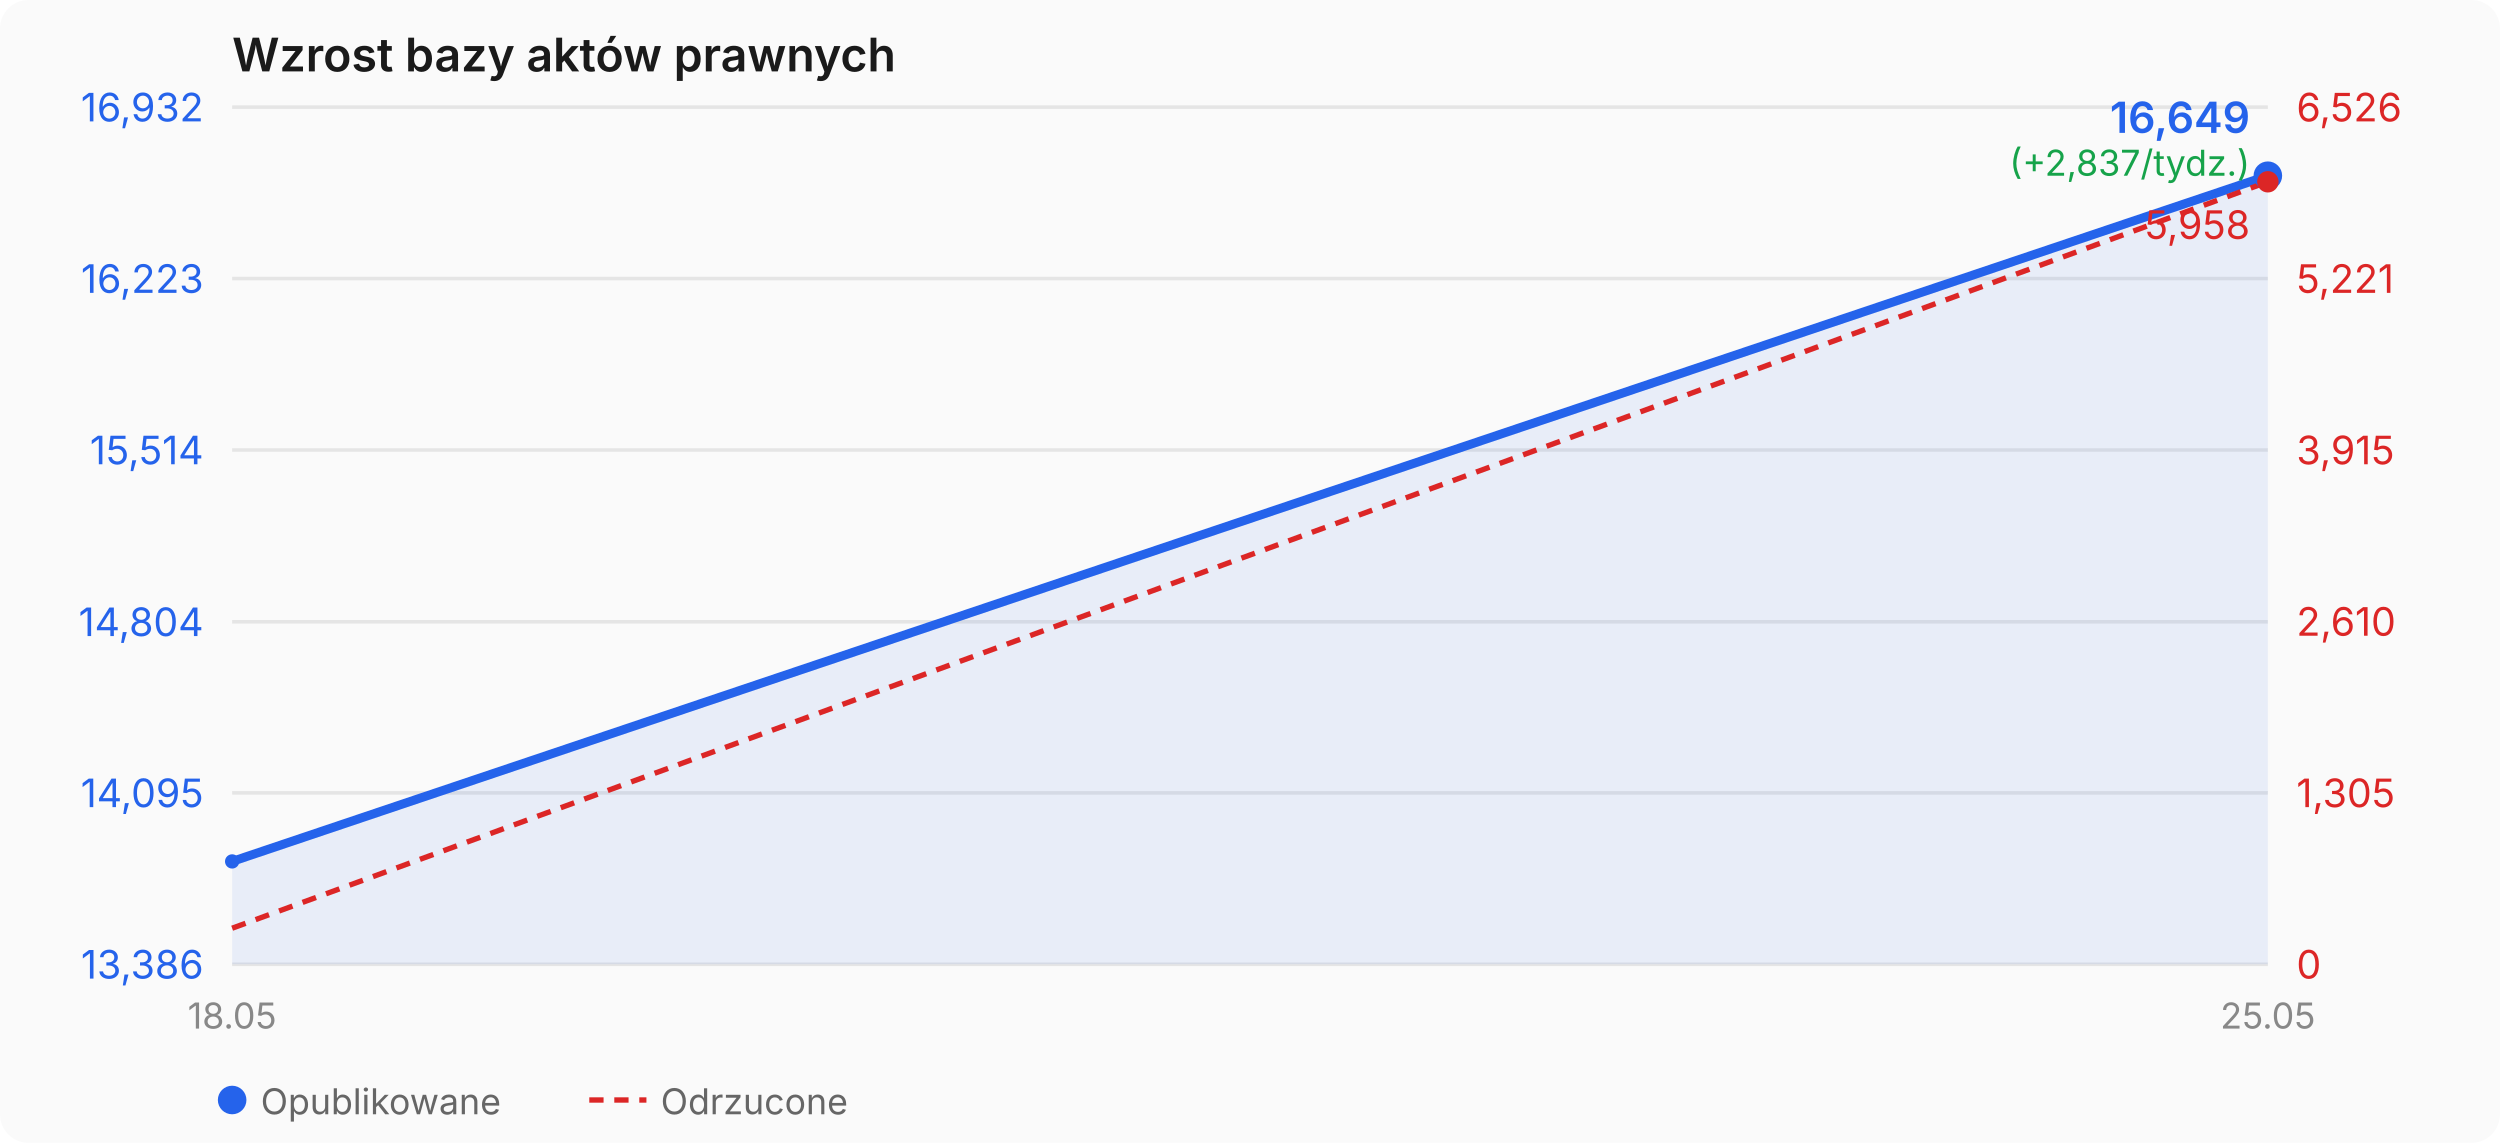
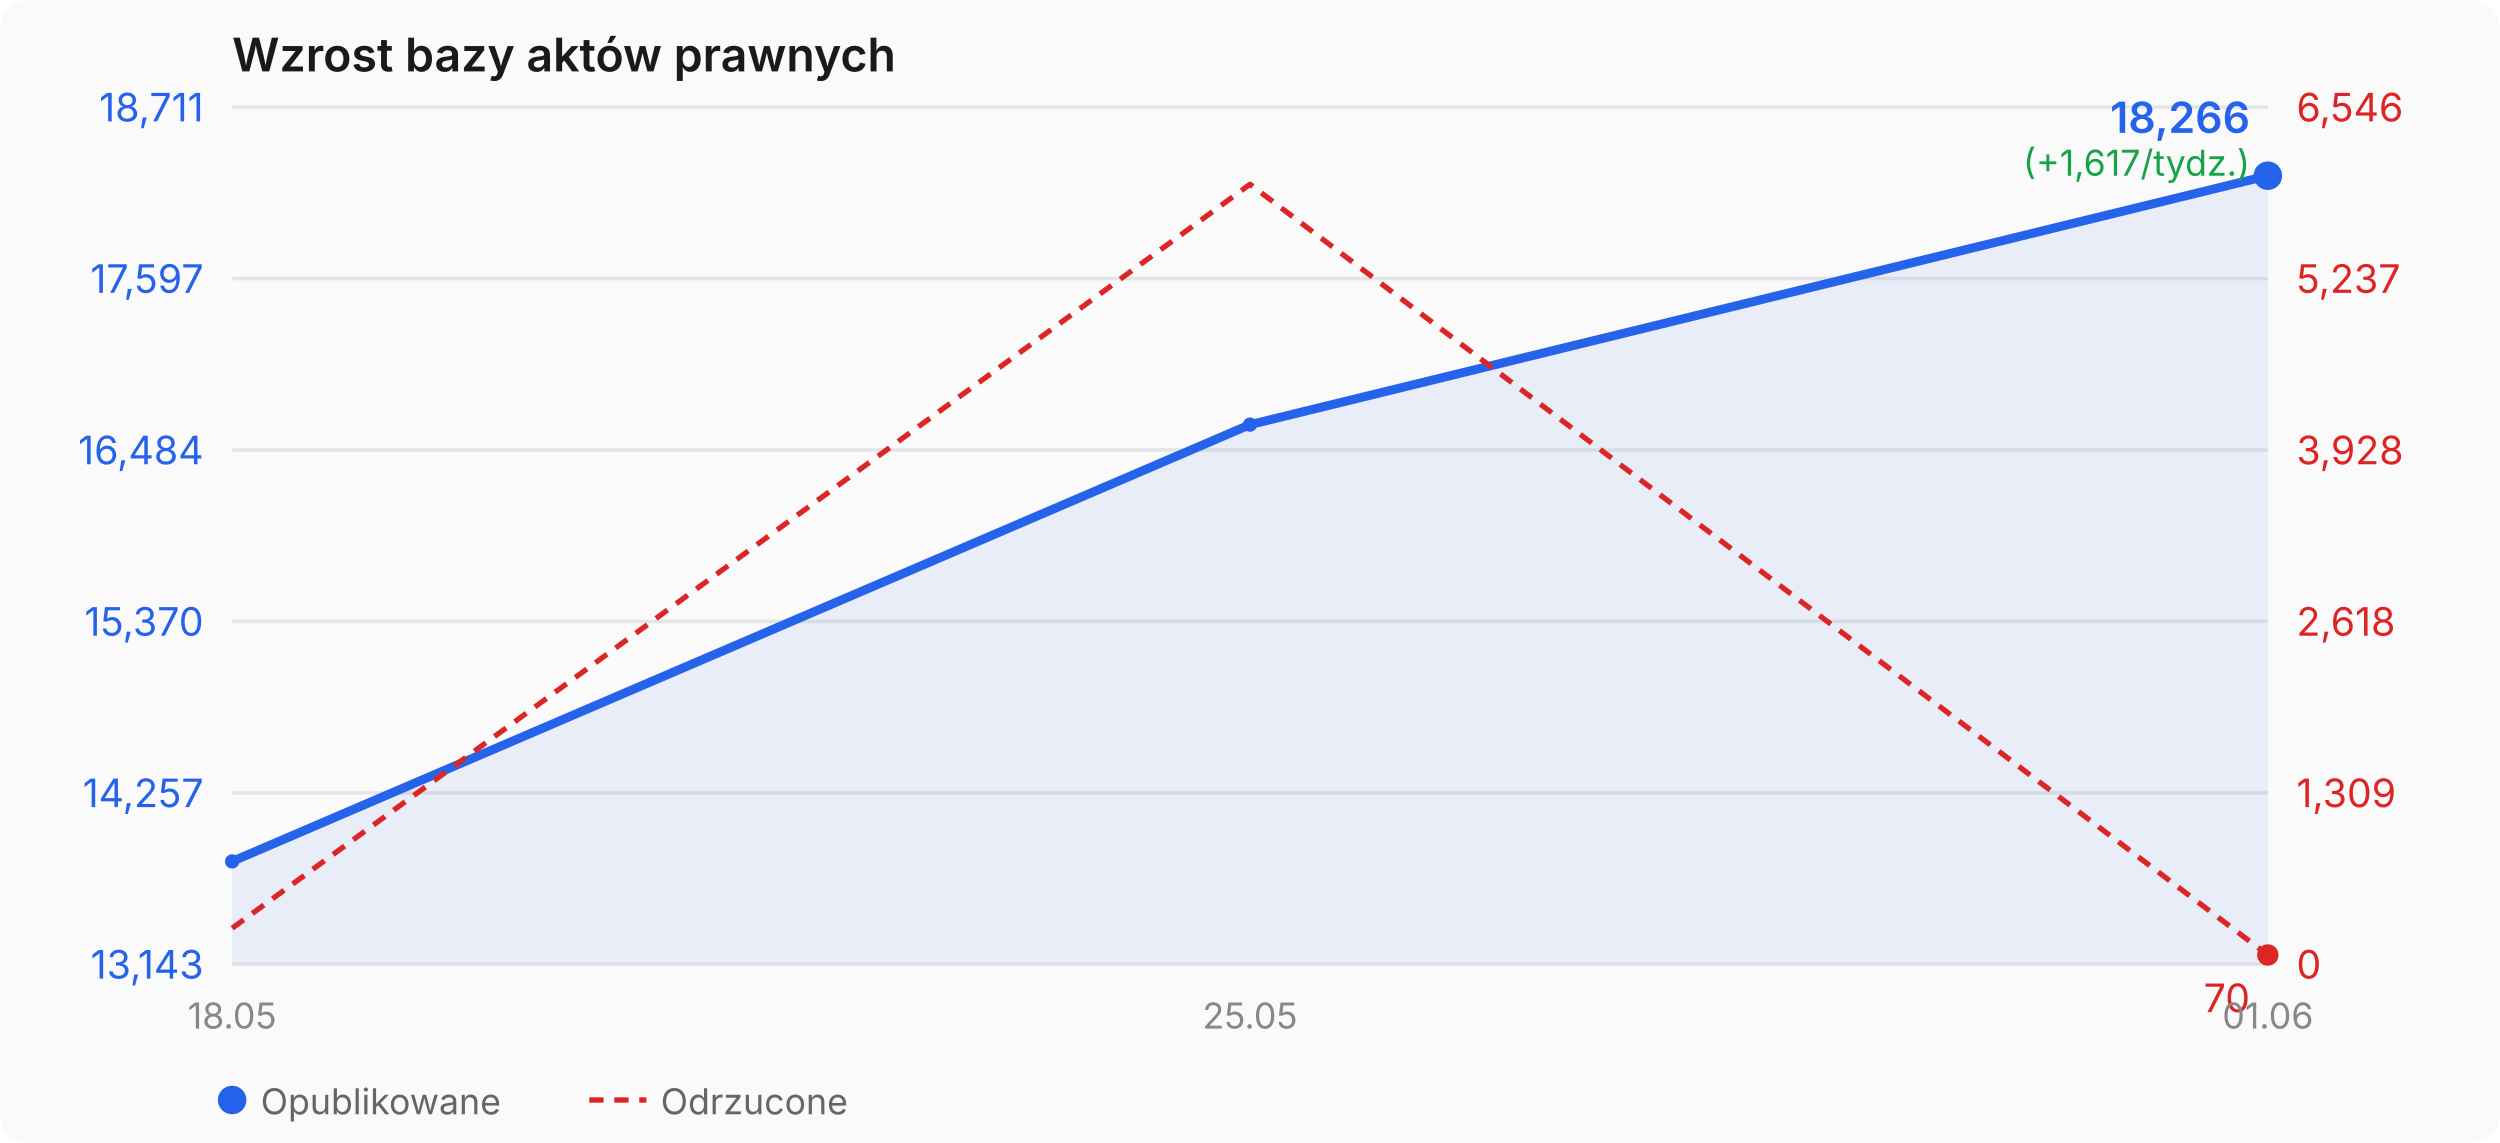
<svg xmlns="http://www.w3.org/2000/svg" viewBox="0 0 700 320" font-family="system-ui, -apple-system, sans-serif">
  <rect width="700" height="320" fill="#fafafa" rx="8" />
  <text x="65" y="20" font-size="13" font-weight="600" fill="#1a1a1a">Wzrost bazy aktów prawnych</text>
  <line x1="65" y1="270.0" x2="635" y2="270.0" stroke="#e5e5e5" stroke-width="1" />
  <line x1="65" y1="222.0" x2="635" y2="222.0" stroke="#e5e5e5" stroke-width="1" />
-   <line x1="65" y1="174.1" x2="635" y2="174.1" stroke="#e5e5e5" stroke-width="1" />
+   <line x1="65" y1="174.0" x2="635" y2="174.0" stroke="#e5e5e5" stroke-width="1" />
  <line x1="65" y1="126.0" x2="635" y2="126.0" stroke="#e5e5e5" stroke-width="1" />
  <line x1="65" y1="78.0" x2="635" y2="78.0" stroke="#e5e5e5" stroke-width="1" />
  <line x1="65" y1="30.0" x2="635" y2="30.0" stroke="#e5e5e5" stroke-width="1" />
-   <text x="57" y="274.0" text-anchor="end" font-size="11" fill="#2563eb">13,386</text>
-   <text x="57" y="226.0" text-anchor="end" font-size="11" fill="#2563eb">14,095</text>
-   <text x="57" y="178.1" text-anchor="end" font-size="11" fill="#2563eb">14,804</text>
-   <text x="57" y="130.0" text-anchor="end" font-size="11" fill="#2563eb">15,514</text>
-   <text x="57" y="82.0" text-anchor="end" font-size="11" fill="#2563eb">16,223</text>
-   <text x="57" y="34.0" text-anchor="end" font-size="11" fill="#2563eb">16,932</text>
+   <text x="57" y="274.0" text-anchor="end" font-size="11" fill="#2563eb">13,143</text>
+   <text x="57" y="226.0" text-anchor="end" font-size="11" fill="#2563eb">14,257</text>
+   <text x="57" y="178.0" text-anchor="end" font-size="11" fill="#2563eb">15,370</text>
+   <text x="57" y="130.0" text-anchor="end" font-size="11" fill="#2563eb">16,484</text>
+   <text x="57" y="82.0" text-anchor="end" font-size="11" fill="#2563eb">17,597</text>
+   <text x="57" y="34.0" text-anchor="end" font-size="11" fill="#2563eb">18,711</text>
  <text x="643" y="274.0" text-anchor="start" font-size="11" fill="#dc2626">0</text>
-   <text x="643" y="226.0" text-anchor="start" font-size="11" fill="#dc2626">1,305</text>
-   <text x="643" y="178.0" text-anchor="start" font-size="11" fill="#dc2626">2,610</text>
-   <text x="643" y="130.0" text-anchor="start" font-size="11" fill="#dc2626">3,915</text>
-   <text x="643" y="82.0" text-anchor="start" font-size="11" fill="#dc2626">5,221</text>
-   <text x="643" y="34.0" text-anchor="start" font-size="11" fill="#dc2626">6,526</text>
-   <polygon points="65.0,270.0 65.0,241.2 635.0,49.2 635.0,270.0" fill="#2563eb" fill-opacity="0.08" />
-   <polyline points="65.0,241.2 635.0,49.2" fill="none" stroke="#2563eb" stroke-width="2.5" stroke-linejoin="round" />
-   <polyline points="65.0,259.9 635.0,50.9" fill="none" stroke="#dc2626" stroke-width="1.5" stroke-dasharray="4,3" stroke-linejoin="round" />
+   <text x="643" y="226.0" text-anchor="start" font-size="11" fill="#dc2626">1,309</text>
+   <text x="643" y="178.0" text-anchor="start" font-size="11" fill="#dc2626">2,618</text>
+   <text x="643" y="130.0" text-anchor="start" font-size="11" fill="#dc2626">3,928</text>
+   <text x="643" y="82.0" text-anchor="start" font-size="11" fill="#dc2626">5,237</text>
+   <text x="643" y="34.0" text-anchor="start" font-size="11" fill="#dc2626">6,546</text>
+   <polygon points="65.0,270.0 65.0,241.2 350.0,118.9 635.0,49.2 635.0,270.0" fill="#2563eb" fill-opacity="0.08" />
+   <polyline points="65.0,241.2 350.0,118.9 635.0,49.2" fill="none" stroke="#2563eb" stroke-width="2.5" stroke-linejoin="round" />
+   <polyline points="65.0,259.9 350.0,51.6 635.0,267.4" fill="none" stroke="#dc2626" stroke-width="1.5" stroke-dasharray="4,3" stroke-linejoin="round" />
  <circle cx="65.0" cy="241.2" r="2" fill="#2563eb" />
+   <circle cx="350.0" cy="118.9" r="2" fill="#2563eb" />
  <circle cx="635.0" cy="49.2" r="4" fill="#2563eb" />
-   <circle cx="635.0" cy="50.9" r="3" fill="#dc2626" />
-   <text x="630.0" y="37.2" text-anchor="end" font-size="12" font-weight="600" fill="#2563eb">16,649</text>
-   <text x="630.0" y="49.2" text-anchor="end" font-size="10" fill="#16a34a">(+2,837/tydz.)</text>
-   <text x="630.0" y="66.9" text-anchor="end" font-size="11" fill="#dc2626">5,958</text>
+   <circle cx="635.0" cy="267.4" r="3" fill="#dc2626" />
+   <text x="630.0" y="37.2" text-anchor="end" font-size="12" font-weight="600" fill="#2563eb">18,266</text>
+   <text x="630.0" y="49.2" text-anchor="end" font-size="10" fill="#16a34a">(+1,617/tydz.)</text>
+   <text x="630.0" y="283.4" text-anchor="end" font-size="11" fill="#dc2626">70</text>
  <text x="65.0" y="288" text-anchor="middle" font-size="10" fill="#888">18.05</text>
-   <text x="635.0" y="288" text-anchor="middle" font-size="10" fill="#888">25.05</text>
+   <text x="350.0" y="288" text-anchor="middle" font-size="10" fill="#888">25.05</text>
+   <text x="635.0" y="288" text-anchor="middle" font-size="10" fill="#888">01.06</text>
  <circle cx="65" cy="308" r="4" fill="#2563eb" />
  <text x="73" y="312" font-size="10" fill="#666">Opublikowane</text>
  <line x1="165" y1="308" x2="181" y2="308" stroke="#dc2626" stroke-width="1.5" stroke-dasharray="4,3" />
  <text x="185" y="312" font-size="10" fill="#666">Odrzucone</text>
</svg>
